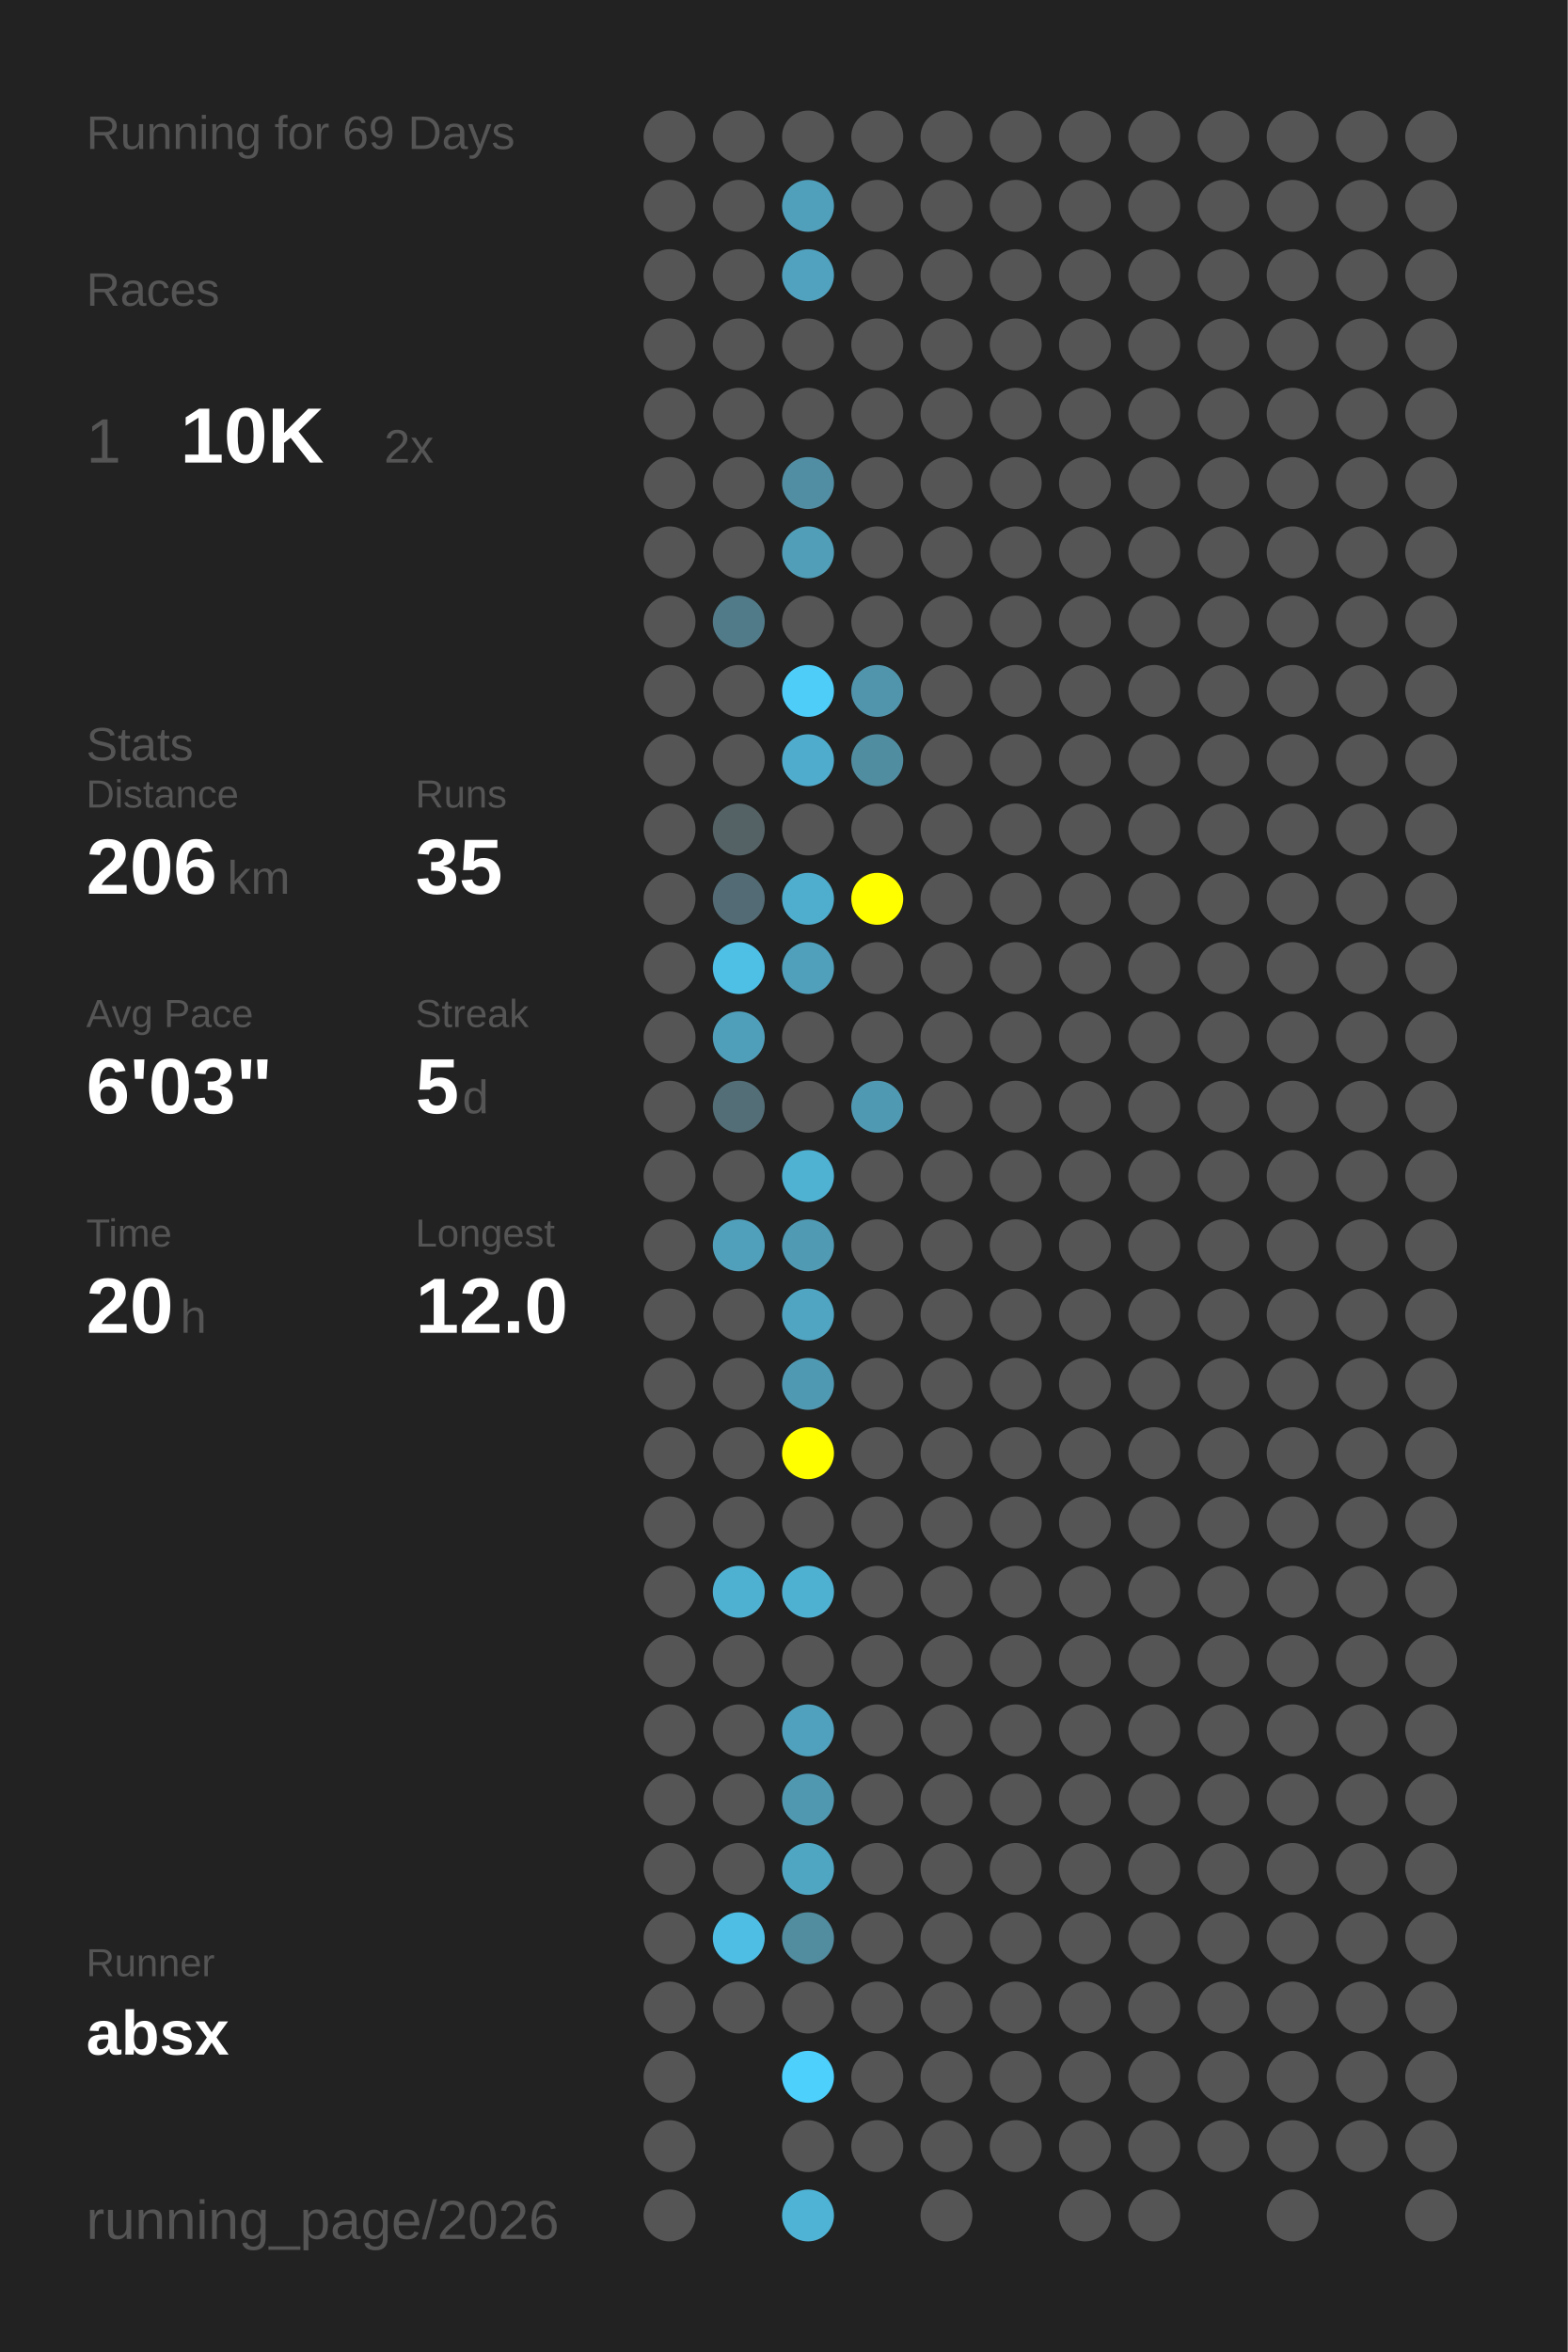
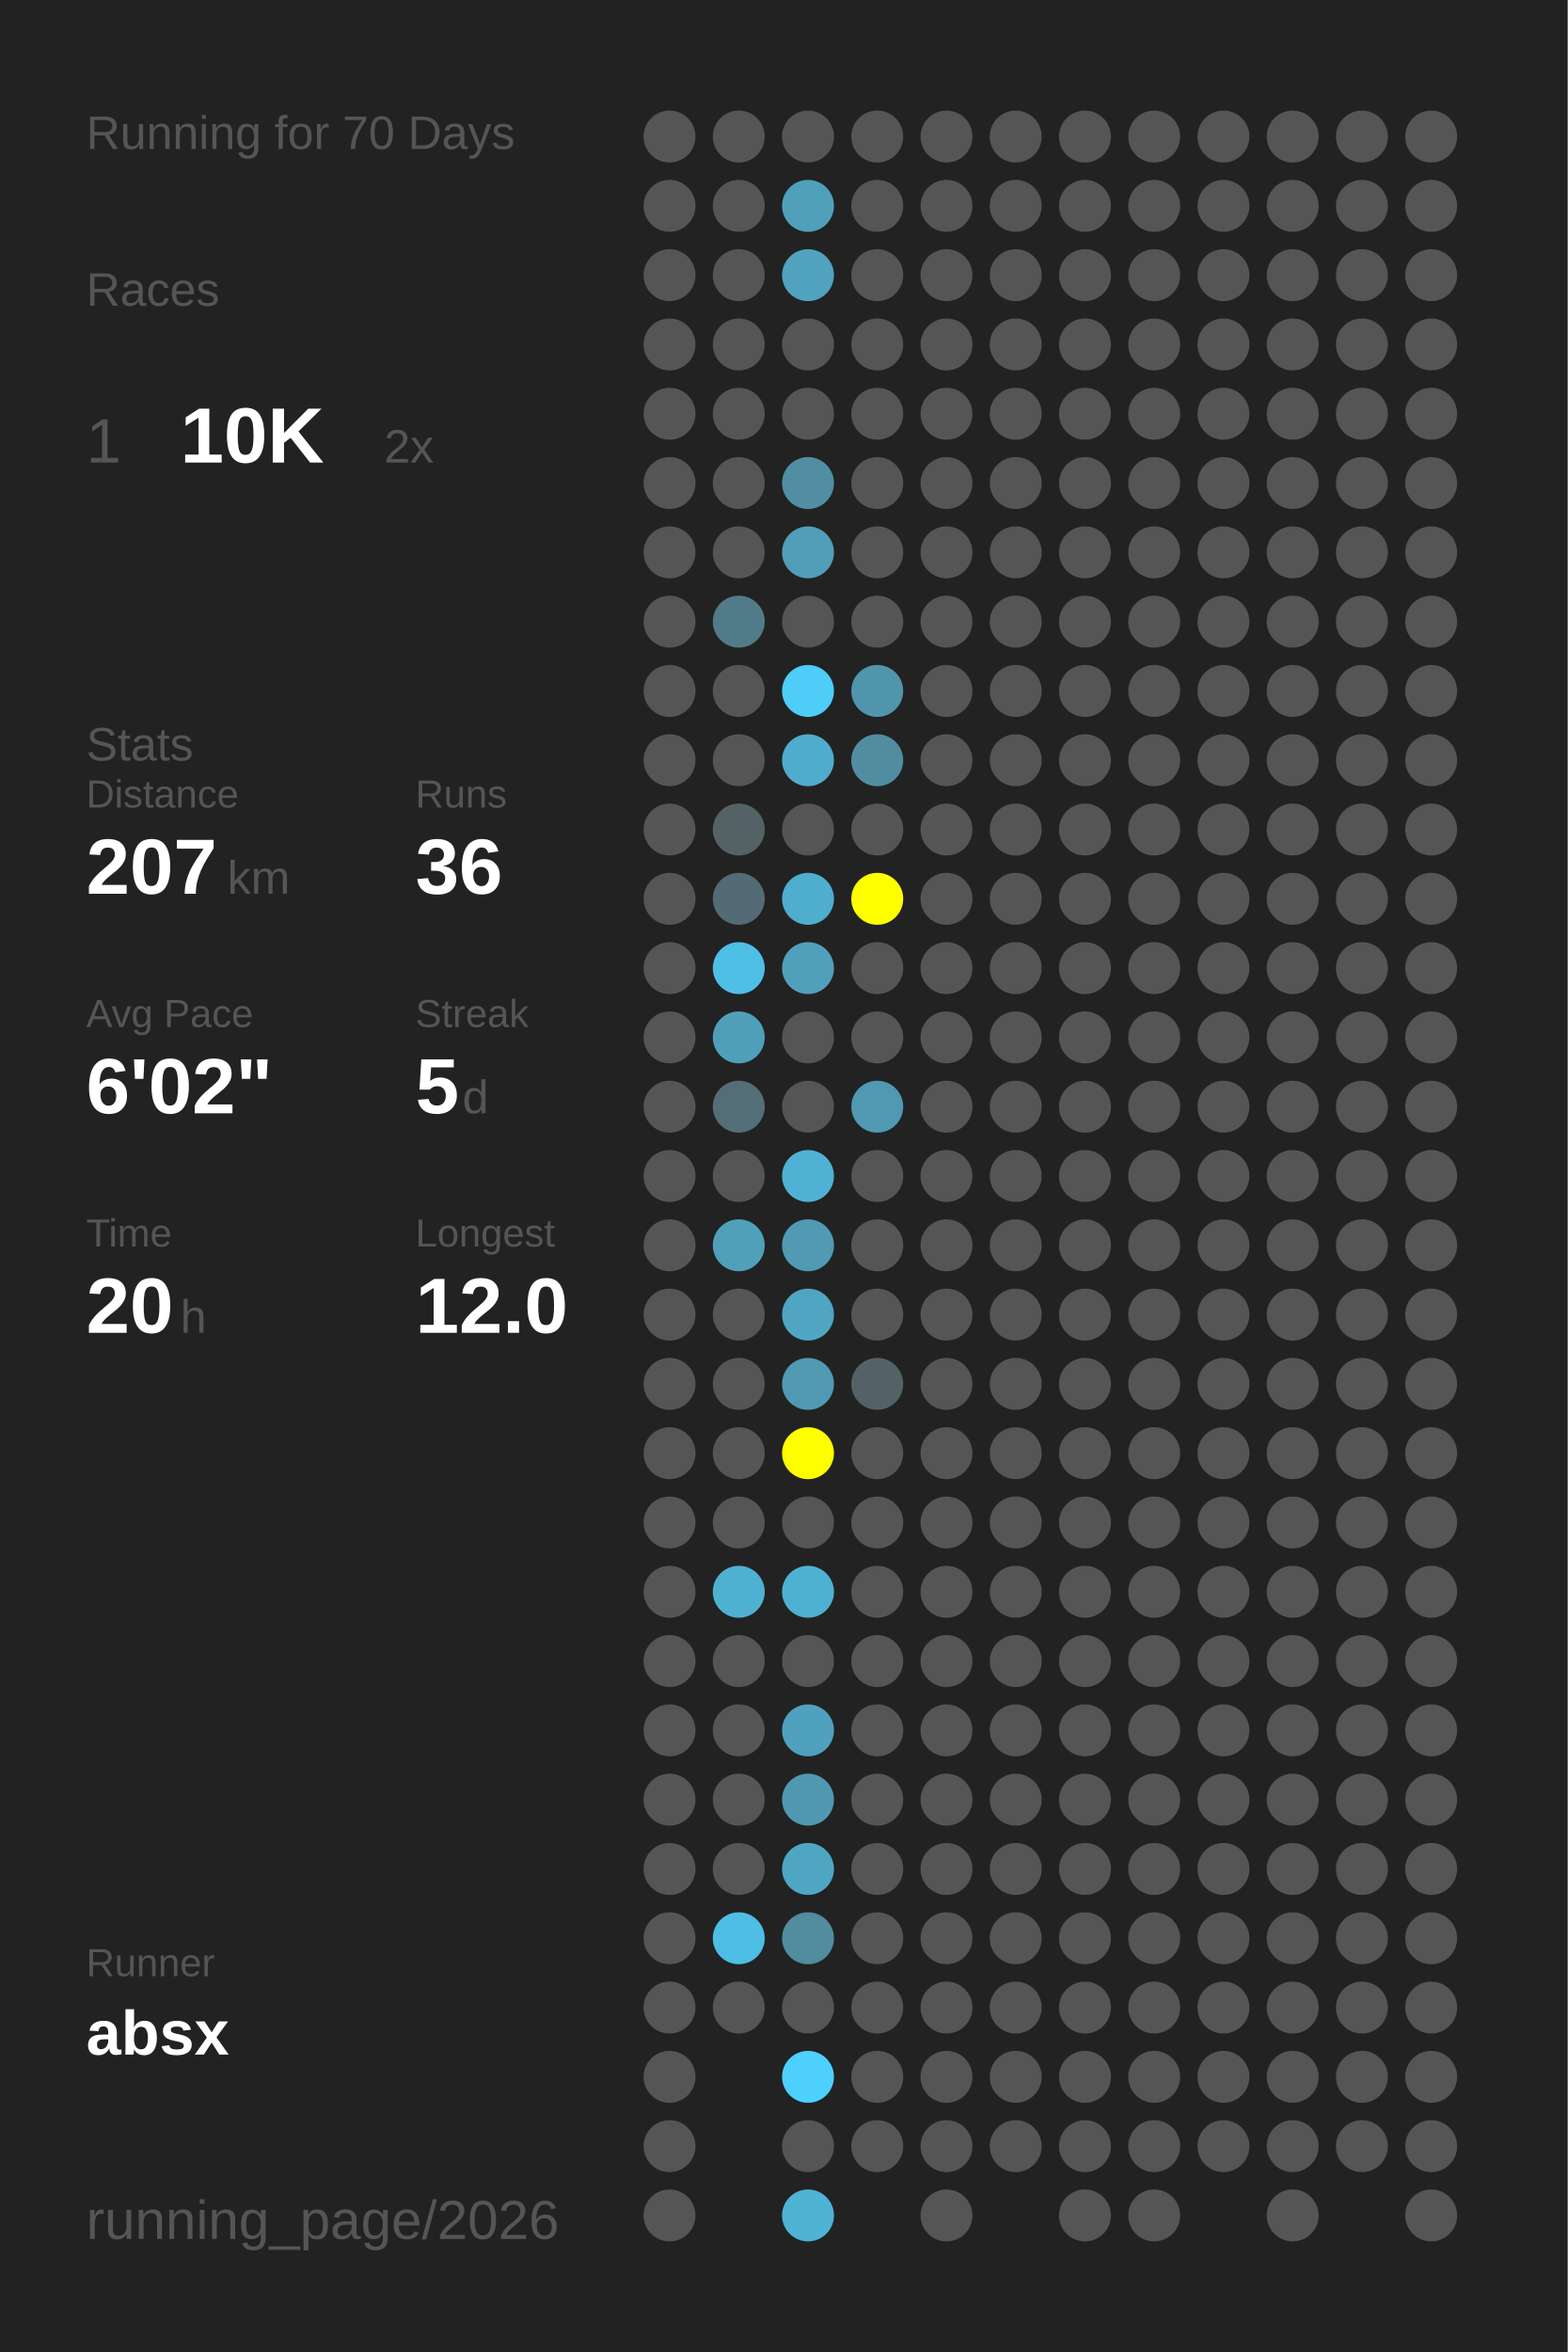
<svg xmlns="http://www.w3.org/2000/svg" baseProfile="full" height="300mm" version="1.1" viewBox="0,0,200,300" width="200mm">
  <defs />
  <rect fill="#222222" height="300" width="200" x="0" y="0" />
-   <text fill="#555555" style="font-size:6px; font-family:Arial;" x="11" y="19">Running for 69 Days</text>
+   <text fill="#555555" style="font-size:6px; font-family:Arial;" x="11" y="19">Running for 70 Days</text>
  <text fill="#555555" style="font-size:6px; font-family:Arial;" x="11" y="39">Races</text>
  <text fill="#555555" style="font-size:8px; font-family:Arial;" x="11" y="59">1</text>
  <text fill="#FFFFFF" style="font-size:10px; font-family:Arial; font-weight:bold;" x="23" y="59">10K</text>
  <text fill="#555555" style="font-size:6px; font-family:Arial;" x="49" y="59">2x</text>
  <text fill="#555555" style="font-size:6px; font-family:Arial;" x="11" y="97">Stats</text>
  <text fill="#555555" style="font-size:5px; font-family:Arial;" x="11" y="103">Distance</text>
-   <text fill="#FFFFFF" style="font-size:10px; font-family:Arial; font-weight:bold;" x="11" y="114">206</text>
+   <text fill="#FFFFFF" style="font-size:10px; font-family:Arial; font-weight:bold;" x="11" y="114">207</text>
  <text fill="#555555" style="font-size:6px; font-family:Arial;" x="29" y="114">km</text>
  <text fill="#555555" style="font-size:5px; font-family:Arial;" x="53" y="103">Runs</text>
-   <text fill="#FFFFFF" style="font-size:10px; font-family:Arial; font-weight:bold;" x="53" y="114">35</text>
+   <text fill="#FFFFFF" style="font-size:10px; font-family:Arial; font-weight:bold;" x="53" y="114">36</text>
  <text fill="#555555" style="font-size:5px; font-family:Arial;" x="11" y="131">Avg Pace</text>
-   <text fill="#FFFFFF" style="font-size:10px; font-family:Arial; font-weight:bold;" x="11" y="142">6'03"</text>
+   <text fill="#FFFFFF" style="font-size:10px; font-family:Arial; font-weight:bold;" x="11" y="142">6'02"</text>
  <text fill="#555555" style="font-size:5px; font-family:Arial;" x="53" y="131">Streak</text>
  <text fill="#FFFFFF" style="font-size:10px; font-family:Arial; font-weight:bold;" x="53" y="142">5</text>
  <text fill="#555555" style="font-size:6px; font-family:Arial;" x="59" y="142">d</text>
  <text fill="#555555" style="font-size:5px; font-family:Arial;" x="11" y="159">Time</text>
  <text fill="#FFFFFF" style="font-size:10px; font-family:Arial; font-weight:bold;" x="11" y="170">20</text>
  <text fill="#555555" style="font-size:6px; font-family:Arial;" x="23" y="170">h</text>
  <text fill="#555555" style="font-size:5px; font-family:Arial;" x="53" y="159">Longest</text>
  <text fill="#FFFFFF" style="font-size:10px; font-family:Arial; font-weight:bold;" x="53" y="170">12.0</text>
  <text fill="#555555" style="font-size:5px; font-family:Arial;" x="11" y="252.065">Runner</text>
  <text fill="#FFFFFF" style="font-size:8px; font-family:Arial; font-weight:bold;" x="11" y="262.065">absx</text>
  <text fill="#555555" style="font-size:7px; font-family:Arial;" x="11" y="285.581">running_page/2026</text>
  <circle cx="85.417" cy="17.419" fill="#555555" r="3.312" />
  <circle cx="85.417" cy="26.258" fill="#555555" r="3.312" />
  <circle cx="85.417" cy="35.097" fill="#555555" r="3.312" />
  <circle cx="85.417" cy="43.935" fill="#555555" r="3.312" />
  <circle cx="85.417" cy="52.774" fill="#555555" r="3.312" />
  <circle cx="85.417" cy="61.613" fill="#555555" r="3.312" />
  <circle cx="85.417" cy="70.452" fill="#555555" r="3.312" />
  <circle cx="85.417" cy="79.29" fill="#555555" r="3.312" />
  <circle cx="85.417" cy="88.129" fill="#555555" r="3.312" />
  <circle cx="85.417" cy="96.968" fill="#555555" r="3.312" />
  <circle cx="85.417" cy="105.806" fill="#555555" r="3.312" />
  <circle cx="85.417" cy="114.645" fill="#555555" r="3.312" />
  <circle cx="85.417" cy="123.484" fill="#555555" r="3.312" />
  <circle cx="85.417" cy="132.323" fill="#555555" r="3.312" />
  <circle cx="85.417" cy="141.161" fill="#555555" r="3.312" />
  <circle cx="85.417" cy="150" fill="#555555" r="3.312" />
  <circle cx="85.417" cy="158.839" fill="#555555" r="3.312" />
  <circle cx="85.417" cy="167.677" fill="#555555" r="3.312" />
  <circle cx="85.417" cy="176.516" fill="#555555" r="3.312" />
  <circle cx="85.417" cy="185.355" fill="#555555" r="3.312" />
  <circle cx="85.417" cy="194.194" fill="#555555" r="3.312" />
  <circle cx="85.417" cy="203.032" fill="#555555" r="3.312" />
  <circle cx="85.417" cy="211.871" fill="#555555" r="3.312" />
  <circle cx="85.417" cy="220.71" fill="#555555" r="3.312" />
  <circle cx="85.417" cy="229.548" fill="#555555" r="3.312" />
  <circle cx="85.417" cy="238.387" fill="#555555" r="3.312" />
  <circle cx="85.417" cy="247.226" fill="#555555" r="3.312" />
  <circle cx="85.417" cy="256.065" fill="#555555" r="3.312" />
  <circle cx="85.417" cy="264.903" fill="#555555" r="3.312" />
  <circle cx="85.417" cy="273.742" fill="#555555" r="3.312" />
  <circle cx="85.417" cy="282.581" fill="#555555" r="3.312" />
  <circle cx="94.25" cy="17.419" fill="#555555" r="3.312" />
  <circle cx="94.25" cy="26.258" fill="#555555" r="3.312" />
  <circle cx="94.25" cy="35.097" fill="#555555" r="3.312" />
  <circle cx="94.25" cy="43.935" fill="#555555" r="3.312" />
  <circle cx="94.25" cy="52.774" fill="#555555" r="3.312" />
  <circle cx="94.25" cy="61.613" fill="#555555" r="3.312" />
  <circle cx="94.25" cy="70.452" fill="#555555" r="3.312" />
  <circle cx="94.25" cy="79.29" fill="#527b89" r="3.312" />
  <circle cx="94.25" cy="88.129" fill="#555555" r="3.312" />
  <circle cx="94.25" cy="96.968" fill="#555555" r="3.312" />
  <circle cx="94.25" cy="105.806" fill="#546266" r="3.312" />
  <circle cx="94.25" cy="114.645" fill="#536b74" r="3.312" />
  <circle cx="94.25" cy="123.484" fill="#4ebfe5" r="3.312" />
  <circle cx="94.25" cy="132.323" fill="#509fba" r="3.312" />
  <circle cx="94.25" cy="141.161" fill="#536e77" r="3.312" />
  <circle cx="94.25" cy="150" fill="#555555" r="3.312" />
  <circle cx="94.25" cy="158.839" fill="#50a0bb" r="3.312" />
  <circle cx="94.25" cy="167.677" fill="#555555" r="3.312" />
  <circle cx="94.25" cy="176.516" fill="#555555" r="3.312" />
  <circle cx="94.25" cy="185.355" fill="#555555" r="3.312" />
  <circle cx="94.25" cy="194.194" fill="#555555" r="3.312" />
  <circle cx="94.25" cy="203.032" fill="#4fb1d2" r="3.312" />
  <circle cx="94.25" cy="211.871" fill="#555555" r="3.312" />
  <circle cx="94.25" cy="220.71" fill="#555555" r="3.312" />
  <circle cx="94.25" cy="229.548" fill="#555555" r="3.312" />
  <circle cx="94.25" cy="238.387" fill="#555555" r="3.312" />
  <circle cx="94.25" cy="247.226" fill="#4ebee4" r="3.312" />
  <circle cx="94.25" cy="256.065" fill="#555555" r="3.312" />
  <circle cx="103.083" cy="17.419" fill="#555555" r="3.312" />
  <circle cx="103.083" cy="26.258" fill="#50a0bb" r="3.312" />
  <circle cx="103.083" cy="35.097" fill="#50a2bf" r="3.312" />
  <circle cx="103.083" cy="43.935" fill="#555555" r="3.312" />
  <circle cx="103.083" cy="52.774" fill="#555555" r="3.312" />
  <circle cx="103.083" cy="61.613" fill="#518ea3" r="3.312" />
  <circle cx="103.083" cy="70.452" fill="#509eb8" r="3.312" />
  <circle cx="103.083" cy="79.29" fill="#555555" r="3.312" />
  <circle cx="103.083" cy="88.129" fill="#4dcdf8" r="3.312" />
  <circle cx="103.083" cy="96.968" fill="#4faccc" r="3.312" />
  <circle cx="103.083" cy="105.806" fill="#555555" r="3.312" />
  <circle cx="103.083" cy="114.645" fill="#4fadcd" r="3.312" />
  <circle cx="103.083" cy="123.484" fill="#50a0bb" r="3.312" />
  <circle cx="103.083" cy="132.323" fill="#555555" r="3.312" />
  <circle cx="103.083" cy="141.161" fill="#555555" r="3.312" />
  <circle cx="103.083" cy="150" fill="#4fb2d3" r="3.312" />
  <circle cx="103.083" cy="158.839" fill="#509ab3" r="3.312" />
  <circle cx="103.083" cy="167.677" fill="#4fa5c2" r="3.312" />
  <circle cx="103.083" cy="176.516" fill="#5099b2" r="3.312" />
  <circle cx="103.083" cy="185.355" fill="#FFFF00" r="3.312" />
  <circle cx="103.083" cy="194.194" fill="#555555" r="3.312" />
  <circle cx="103.083" cy="203.032" fill="#4fb1d2" r="3.312" />
  <circle cx="103.083" cy="211.871" fill="#555555" r="3.312" />
  <circle cx="103.083" cy="220.71" fill="#50a1bd" r="3.312" />
  <circle cx="103.083" cy="229.548" fill="#5098b0" r="3.312" />
  <circle cx="103.083" cy="238.387" fill="#4fa6c3" r="3.312" />
  <circle cx="103.083" cy="247.226" fill="#518c9f" r="3.312" />
  <circle cx="103.083" cy="256.065" fill="#555555" r="3.312" />
  <circle cx="103.083" cy="264.903" fill="#4dd0fc" r="3.312" />
  <circle cx="103.083" cy="273.742" fill="#555555" r="3.312" />
  <circle cx="103.083" cy="282.581" fill="#4eb3d5" r="3.312" />
  <circle cx="111.917" cy="17.419" fill="#555555" r="3.312" />
  <circle cx="111.917" cy="26.258" fill="#555555" r="3.312" />
  <circle cx="111.917" cy="35.097" fill="#555555" r="3.312" />
  <circle cx="111.917" cy="43.935" fill="#555555" r="3.312" />
  <circle cx="111.917" cy="52.774" fill="#555555" r="3.312" />
  <circle cx="111.917" cy="61.613" fill="#555555" r="3.312" />
  <circle cx="111.917" cy="70.452" fill="#555555" r="3.312" />
  <circle cx="111.917" cy="79.29" fill="#555555" r="3.312" />
  <circle cx="111.917" cy="88.129" fill="#5095ac" r="3.312" />
  <circle cx="111.917" cy="96.968" fill="#518da1" r="3.312" />
  <circle cx="111.917" cy="105.806" fill="#555555" r="3.312" />
  <circle cx="111.917" cy="114.645" fill="#FFFF00" r="3.312" />
  <circle cx="111.917" cy="123.484" fill="#555555" r="3.312" />
  <circle cx="111.917" cy="132.323" fill="#555555" r="3.312" />
  <circle cx="111.917" cy="141.161" fill="#5099b2" r="3.312" />
  <circle cx="111.917" cy="150" fill="#555555" r="3.312" />
  <circle cx="111.917" cy="158.839" fill="#555555" r="3.312" />
  <circle cx="111.917" cy="167.677" fill="#555555" r="3.312" />
-   <circle cx="111.917" cy="176.516" fill="#555555" r="3.312" />
+   <circle cx="111.917" cy="176.516" fill="#546166" r="3.312" />
  <circle cx="111.917" cy="185.355" fill="#555555" r="3.312" />
  <circle cx="111.917" cy="194.194" fill="#555555" r="3.312" />
  <circle cx="111.917" cy="203.032" fill="#555555" r="3.312" />
  <circle cx="111.917" cy="211.871" fill="#555555" r="3.312" />
  <circle cx="111.917" cy="220.71" fill="#555555" r="3.312" />
  <circle cx="111.917" cy="229.548" fill="#555555" r="3.312" />
  <circle cx="111.917" cy="238.387" fill="#555555" r="3.312" />
  <circle cx="111.917" cy="247.226" fill="#555555" r="3.312" />
  <circle cx="111.917" cy="256.065" fill="#555555" r="3.312" />
  <circle cx="111.917" cy="264.903" fill="#555555" r="3.312" />
  <circle cx="111.917" cy="273.742" fill="#555555" r="3.312" />
  <circle cx="120.75" cy="17.419" fill="#555555" r="3.312" />
  <circle cx="120.75" cy="26.258" fill="#555555" r="3.312" />
  <circle cx="120.75" cy="35.097" fill="#555555" r="3.312" />
  <circle cx="120.75" cy="43.935" fill="#555555" r="3.312" />
  <circle cx="120.75" cy="52.774" fill="#555555" r="3.312" />
  <circle cx="120.75" cy="61.613" fill="#555555" r="3.312" />
  <circle cx="120.75" cy="70.452" fill="#555555" r="3.312" />
  <circle cx="120.75" cy="79.29" fill="#555555" r="3.312" />
  <circle cx="120.75" cy="88.129" fill="#555555" r="3.312" />
  <circle cx="120.75" cy="96.968" fill="#555555" r="3.312" />
  <circle cx="120.75" cy="105.806" fill="#555555" r="3.312" />
  <circle cx="120.75" cy="114.645" fill="#555555" r="3.312" />
  <circle cx="120.75" cy="123.484" fill="#555555" r="3.312" />
  <circle cx="120.75" cy="132.323" fill="#555555" r="3.312" />
  <circle cx="120.75" cy="141.161" fill="#555555" r="3.312" />
  <circle cx="120.75" cy="150" fill="#555555" r="3.312" />
  <circle cx="120.75" cy="158.839" fill="#555555" r="3.312" />
  <circle cx="120.75" cy="167.677" fill="#555555" r="3.312" />
  <circle cx="120.75" cy="176.516" fill="#555555" r="3.312" />
  <circle cx="120.75" cy="185.355" fill="#555555" r="3.312" />
  <circle cx="120.75" cy="194.194" fill="#555555" r="3.312" />
  <circle cx="120.75" cy="203.032" fill="#555555" r="3.312" />
  <circle cx="120.75" cy="211.871" fill="#555555" r="3.312" />
  <circle cx="120.75" cy="220.71" fill="#555555" r="3.312" />
  <circle cx="120.75" cy="229.548" fill="#555555" r="3.312" />
  <circle cx="120.75" cy="238.387" fill="#555555" r="3.312" />
  <circle cx="120.75" cy="247.226" fill="#555555" r="3.312" />
  <circle cx="120.75" cy="256.065" fill="#555555" r="3.312" />
  <circle cx="120.75" cy="264.903" fill="#555555" r="3.312" />
  <circle cx="120.75" cy="273.742" fill="#555555" r="3.312" />
  <circle cx="120.75" cy="282.581" fill="#555555" r="3.312" />
  <circle cx="129.583" cy="17.419" fill="#555555" r="3.312" />
  <circle cx="129.583" cy="26.258" fill="#555555" r="3.312" />
  <circle cx="129.583" cy="35.097" fill="#555555" r="3.312" />
  <circle cx="129.583" cy="43.935" fill="#555555" r="3.312" />
  <circle cx="129.583" cy="52.774" fill="#555555" r="3.312" />
  <circle cx="129.583" cy="61.613" fill="#555555" r="3.312" />
  <circle cx="129.583" cy="70.452" fill="#555555" r="3.312" />
  <circle cx="129.583" cy="79.29" fill="#555555" r="3.312" />
  <circle cx="129.583" cy="88.129" fill="#555555" r="3.312" />
  <circle cx="129.583" cy="96.968" fill="#555555" r="3.312" />
  <circle cx="129.583" cy="105.806" fill="#555555" r="3.312" />
  <circle cx="129.583" cy="114.645" fill="#555555" r="3.312" />
  <circle cx="129.583" cy="123.484" fill="#555555" r="3.312" />
  <circle cx="129.583" cy="132.323" fill="#555555" r="3.312" />
  <circle cx="129.583" cy="141.161" fill="#555555" r="3.312" />
  <circle cx="129.583" cy="150" fill="#555555" r="3.312" />
  <circle cx="129.583" cy="158.839" fill="#555555" r="3.312" />
  <circle cx="129.583" cy="167.677" fill="#555555" r="3.312" />
  <circle cx="129.583" cy="176.516" fill="#555555" r="3.312" />
  <circle cx="129.583" cy="185.355" fill="#555555" r="3.312" />
  <circle cx="129.583" cy="194.194" fill="#555555" r="3.312" />
  <circle cx="129.583" cy="203.032" fill="#555555" r="3.312" />
  <circle cx="129.583" cy="211.871" fill="#555555" r="3.312" />
  <circle cx="129.583" cy="220.71" fill="#555555" r="3.312" />
  <circle cx="129.583" cy="229.548" fill="#555555" r="3.312" />
  <circle cx="129.583" cy="238.387" fill="#555555" r="3.312" />
  <circle cx="129.583" cy="247.226" fill="#555555" r="3.312" />
  <circle cx="129.583" cy="256.065" fill="#555555" r="3.312" />
  <circle cx="129.583" cy="264.903" fill="#555555" r="3.312" />
  <circle cx="129.583" cy="273.742" fill="#555555" r="3.312" />
  <circle cx="138.417" cy="17.419" fill="#555555" r="3.312" />
  <circle cx="138.417" cy="26.258" fill="#555555" r="3.312" />
  <circle cx="138.417" cy="35.097" fill="#555555" r="3.312" />
  <circle cx="138.417" cy="43.935" fill="#555555" r="3.312" />
  <circle cx="138.417" cy="52.774" fill="#555555" r="3.312" />
  <circle cx="138.417" cy="61.613" fill="#555555" r="3.312" />
  <circle cx="138.417" cy="70.452" fill="#555555" r="3.312" />
  <circle cx="138.417" cy="79.29" fill="#555555" r="3.312" />
  <circle cx="138.417" cy="88.129" fill="#555555" r="3.312" />
  <circle cx="138.417" cy="96.968" fill="#555555" r="3.312" />
  <circle cx="138.417" cy="105.806" fill="#555555" r="3.312" />
  <circle cx="138.417" cy="114.645" fill="#555555" r="3.312" />
  <circle cx="138.417" cy="123.484" fill="#555555" r="3.312" />
  <circle cx="138.417" cy="132.323" fill="#555555" r="3.312" />
  <circle cx="138.417" cy="141.161" fill="#555555" r="3.312" />
  <circle cx="138.417" cy="150" fill="#555555" r="3.312" />
  <circle cx="138.417" cy="158.839" fill="#555555" r="3.312" />
  <circle cx="138.417" cy="167.677" fill="#555555" r="3.312" />
  <circle cx="138.417" cy="176.516" fill="#555555" r="3.312" />
  <circle cx="138.417" cy="185.355" fill="#555555" r="3.312" />
  <circle cx="138.417" cy="194.194" fill="#555555" r="3.312" />
  <circle cx="138.417" cy="203.032" fill="#555555" r="3.312" />
  <circle cx="138.417" cy="211.871" fill="#555555" r="3.312" />
  <circle cx="138.417" cy="220.71" fill="#555555" r="3.312" />
  <circle cx="138.417" cy="229.548" fill="#555555" r="3.312" />
  <circle cx="138.417" cy="238.387" fill="#555555" r="3.312" />
  <circle cx="138.417" cy="247.226" fill="#555555" r="3.312" />
  <circle cx="138.417" cy="256.065" fill="#555555" r="3.312" />
  <circle cx="138.417" cy="264.903" fill="#555555" r="3.312" />
  <circle cx="138.417" cy="273.742" fill="#555555" r="3.312" />
  <circle cx="138.417" cy="282.581" fill="#555555" r="3.312" />
  <circle cx="147.25" cy="17.419" fill="#555555" r="3.312" />
  <circle cx="147.25" cy="26.258" fill="#555555" r="3.312" />
  <circle cx="147.25" cy="35.097" fill="#555555" r="3.312" />
  <circle cx="147.25" cy="43.935" fill="#555555" r="3.312" />
  <circle cx="147.25" cy="52.774" fill="#555555" r="3.312" />
  <circle cx="147.25" cy="61.613" fill="#555555" r="3.312" />
  <circle cx="147.25" cy="70.452" fill="#555555" r="3.312" />
  <circle cx="147.25" cy="79.29" fill="#555555" r="3.312" />
  <circle cx="147.25" cy="88.129" fill="#555555" r="3.312" />
  <circle cx="147.25" cy="96.968" fill="#555555" r="3.312" />
  <circle cx="147.25" cy="105.806" fill="#555555" r="3.312" />
  <circle cx="147.25" cy="114.645" fill="#555555" r="3.312" />
  <circle cx="147.25" cy="123.484" fill="#555555" r="3.312" />
  <circle cx="147.25" cy="132.323" fill="#555555" r="3.312" />
  <circle cx="147.25" cy="141.161" fill="#555555" r="3.312" />
  <circle cx="147.25" cy="150" fill="#555555" r="3.312" />
  <circle cx="147.25" cy="158.839" fill="#555555" r="3.312" />
  <circle cx="147.25" cy="167.677" fill="#555555" r="3.312" />
  <circle cx="147.25" cy="176.516" fill="#555555" r="3.312" />
  <circle cx="147.25" cy="185.355" fill="#555555" r="3.312" />
  <circle cx="147.25" cy="194.194" fill="#555555" r="3.312" />
  <circle cx="147.25" cy="203.032" fill="#555555" r="3.312" />
  <circle cx="147.25" cy="211.871" fill="#555555" r="3.312" />
  <circle cx="147.25" cy="220.71" fill="#555555" r="3.312" />
  <circle cx="147.25" cy="229.548" fill="#555555" r="3.312" />
  <circle cx="147.25" cy="238.387" fill="#555555" r="3.312" />
  <circle cx="147.25" cy="247.226" fill="#555555" r="3.312" />
  <circle cx="147.25" cy="256.065" fill="#555555" r="3.312" />
  <circle cx="147.25" cy="264.903" fill="#555555" r="3.312" />
  <circle cx="147.25" cy="273.742" fill="#555555" r="3.312" />
  <circle cx="147.25" cy="282.581" fill="#555555" r="3.312" />
  <circle cx="156.083" cy="17.419" fill="#555555" r="3.312" />
  <circle cx="156.083" cy="26.258" fill="#555555" r="3.312" />
  <circle cx="156.083" cy="35.097" fill="#555555" r="3.312" />
  <circle cx="156.083" cy="43.935" fill="#555555" r="3.312" />
  <circle cx="156.083" cy="52.774" fill="#555555" r="3.312" />
  <circle cx="156.083" cy="61.613" fill="#555555" r="3.312" />
  <circle cx="156.083" cy="70.452" fill="#555555" r="3.312" />
  <circle cx="156.083" cy="79.29" fill="#555555" r="3.312" />
  <circle cx="156.083" cy="88.129" fill="#555555" r="3.312" />
  <circle cx="156.083" cy="96.968" fill="#555555" r="3.312" />
  <circle cx="156.083" cy="105.806" fill="#555555" r="3.312" />
  <circle cx="156.083" cy="114.645" fill="#555555" r="3.312" />
  <circle cx="156.083" cy="123.484" fill="#555555" r="3.312" />
  <circle cx="156.083" cy="132.323" fill="#555555" r="3.312" />
  <circle cx="156.083" cy="141.161" fill="#555555" r="3.312" />
  <circle cx="156.083" cy="150" fill="#555555" r="3.312" />
  <circle cx="156.083" cy="158.839" fill="#555555" r="3.312" />
  <circle cx="156.083" cy="167.677" fill="#555555" r="3.312" />
  <circle cx="156.083" cy="176.516" fill="#555555" r="3.312" />
  <circle cx="156.083" cy="185.355" fill="#555555" r="3.312" />
  <circle cx="156.083" cy="194.194" fill="#555555" r="3.312" />
  <circle cx="156.083" cy="203.032" fill="#555555" r="3.312" />
  <circle cx="156.083" cy="211.871" fill="#555555" r="3.312" />
  <circle cx="156.083" cy="220.71" fill="#555555" r="3.312" />
  <circle cx="156.083" cy="229.548" fill="#555555" r="3.312" />
  <circle cx="156.083" cy="238.387" fill="#555555" r="3.312" />
  <circle cx="156.083" cy="247.226" fill="#555555" r="3.312" />
  <circle cx="156.083" cy="256.065" fill="#555555" r="3.312" />
  <circle cx="156.083" cy="264.903" fill="#555555" r="3.312" />
  <circle cx="156.083" cy="273.742" fill="#555555" r="3.312" />
  <circle cx="164.917" cy="17.419" fill="#555555" r="3.312" />
  <circle cx="164.917" cy="26.258" fill="#555555" r="3.312" />
  <circle cx="164.917" cy="35.097" fill="#555555" r="3.312" />
  <circle cx="164.917" cy="43.935" fill="#555555" r="3.312" />
  <circle cx="164.917" cy="52.774" fill="#555555" r="3.312" />
  <circle cx="164.917" cy="61.613" fill="#555555" r="3.312" />
  <circle cx="164.917" cy="70.452" fill="#555555" r="3.312" />
  <circle cx="164.917" cy="79.29" fill="#555555" r="3.312" />
  <circle cx="164.917" cy="88.129" fill="#555555" r="3.312" />
  <circle cx="164.917" cy="96.968" fill="#555555" r="3.312" />
  <circle cx="164.917" cy="105.806" fill="#555555" r="3.312" />
  <circle cx="164.917" cy="114.645" fill="#555555" r="3.312" />
  <circle cx="164.917" cy="123.484" fill="#555555" r="3.312" />
  <circle cx="164.917" cy="132.323" fill="#555555" r="3.312" />
  <circle cx="164.917" cy="141.161" fill="#555555" r="3.312" />
  <circle cx="164.917" cy="150" fill="#555555" r="3.312" />
  <circle cx="164.917" cy="158.839" fill="#555555" r="3.312" />
  <circle cx="164.917" cy="167.677" fill="#555555" r="3.312" />
  <circle cx="164.917" cy="176.516" fill="#555555" r="3.312" />
  <circle cx="164.917" cy="185.355" fill="#555555" r="3.312" />
  <circle cx="164.917" cy="194.194" fill="#555555" r="3.312" />
  <circle cx="164.917" cy="203.032" fill="#555555" r="3.312" />
  <circle cx="164.917" cy="211.871" fill="#555555" r="3.312" />
  <circle cx="164.917" cy="220.71" fill="#555555" r="3.312" />
  <circle cx="164.917" cy="229.548" fill="#555555" r="3.312" />
  <circle cx="164.917" cy="238.387" fill="#555555" r="3.312" />
  <circle cx="164.917" cy="247.226" fill="#555555" r="3.312" />
  <circle cx="164.917" cy="256.065" fill="#555555" r="3.312" />
  <circle cx="164.917" cy="264.903" fill="#555555" r="3.312" />
  <circle cx="164.917" cy="273.742" fill="#555555" r="3.312" />
  <circle cx="164.917" cy="282.581" fill="#555555" r="3.312" />
  <circle cx="173.75" cy="17.419" fill="#555555" r="3.312" />
  <circle cx="173.75" cy="26.258" fill="#555555" r="3.312" />
  <circle cx="173.75" cy="35.097" fill="#555555" r="3.312" />
  <circle cx="173.75" cy="43.935" fill="#555555" r="3.312" />
  <circle cx="173.75" cy="52.774" fill="#555555" r="3.312" />
  <circle cx="173.75" cy="61.613" fill="#555555" r="3.312" />
  <circle cx="173.75" cy="70.452" fill="#555555" r="3.312" />
  <circle cx="173.75" cy="79.29" fill="#555555" r="3.312" />
  <circle cx="173.75" cy="88.129" fill="#555555" r="3.312" />
  <circle cx="173.75" cy="96.968" fill="#555555" r="3.312" />
  <circle cx="173.75" cy="105.806" fill="#555555" r="3.312" />
  <circle cx="173.75" cy="114.645" fill="#555555" r="3.312" />
  <circle cx="173.75" cy="123.484" fill="#555555" r="3.312" />
  <circle cx="173.75" cy="132.323" fill="#555555" r="3.312" />
  <circle cx="173.75" cy="141.161" fill="#555555" r="3.312" />
  <circle cx="173.75" cy="150" fill="#555555" r="3.312" />
  <circle cx="173.75" cy="158.839" fill="#555555" r="3.312" />
  <circle cx="173.75" cy="167.677" fill="#555555" r="3.312" />
  <circle cx="173.75" cy="176.516" fill="#555555" r="3.312" />
  <circle cx="173.75" cy="185.355" fill="#555555" r="3.312" />
  <circle cx="173.75" cy="194.194" fill="#555555" r="3.312" />
  <circle cx="173.75" cy="203.032" fill="#555555" r="3.312" />
  <circle cx="173.75" cy="211.871" fill="#555555" r="3.312" />
  <circle cx="173.75" cy="220.71" fill="#555555" r="3.312" />
  <circle cx="173.75" cy="229.548" fill="#555555" r="3.312" />
  <circle cx="173.75" cy="238.387" fill="#555555" r="3.312" />
  <circle cx="173.75" cy="247.226" fill="#555555" r="3.312" />
  <circle cx="173.75" cy="256.065" fill="#555555" r="3.312" />
  <circle cx="173.75" cy="264.903" fill="#555555" r="3.312" />
  <circle cx="173.75" cy="273.742" fill="#555555" r="3.312" />
  <circle cx="182.583" cy="17.419" fill="#555555" r="3.312" />
  <circle cx="182.583" cy="26.258" fill="#555555" r="3.312" />
  <circle cx="182.583" cy="35.097" fill="#555555" r="3.312" />
  <circle cx="182.583" cy="43.935" fill="#555555" r="3.312" />
  <circle cx="182.583" cy="52.774" fill="#555555" r="3.312" />
  <circle cx="182.583" cy="61.613" fill="#555555" r="3.312" />
  <circle cx="182.583" cy="70.452" fill="#555555" r="3.312" />
  <circle cx="182.583" cy="79.29" fill="#555555" r="3.312" />
  <circle cx="182.583" cy="88.129" fill="#555555" r="3.312" />
  <circle cx="182.583" cy="96.968" fill="#555555" r="3.312" />
  <circle cx="182.583" cy="105.806" fill="#555555" r="3.312" />
  <circle cx="182.583" cy="114.645" fill="#555555" r="3.312" />
  <circle cx="182.583" cy="123.484" fill="#555555" r="3.312" />
  <circle cx="182.583" cy="132.323" fill="#555555" r="3.312" />
  <circle cx="182.583" cy="141.161" fill="#555555" r="3.312" />
  <circle cx="182.583" cy="150" fill="#555555" r="3.312" />
  <circle cx="182.583" cy="158.839" fill="#555555" r="3.312" />
  <circle cx="182.583" cy="167.677" fill="#555555" r="3.312" />
  <circle cx="182.583" cy="176.516" fill="#555555" r="3.312" />
  <circle cx="182.583" cy="185.355" fill="#555555" r="3.312" />
  <circle cx="182.583" cy="194.194" fill="#555555" r="3.312" />
  <circle cx="182.583" cy="203.032" fill="#555555" r="3.312" />
  <circle cx="182.583" cy="211.871" fill="#555555" r="3.312" />
  <circle cx="182.583" cy="220.71" fill="#555555" r="3.312" />
  <circle cx="182.583" cy="229.548" fill="#555555" r="3.312" />
  <circle cx="182.583" cy="238.387" fill="#555555" r="3.312" />
  <circle cx="182.583" cy="247.226" fill="#555555" r="3.312" />
  <circle cx="182.583" cy="256.065" fill="#555555" r="3.312" />
  <circle cx="182.583" cy="264.903" fill="#555555" r="3.312" />
  <circle cx="182.583" cy="273.742" fill="#555555" r="3.312" />
  <circle cx="182.583" cy="282.581" fill="#555555" r="3.312" />
</svg>
